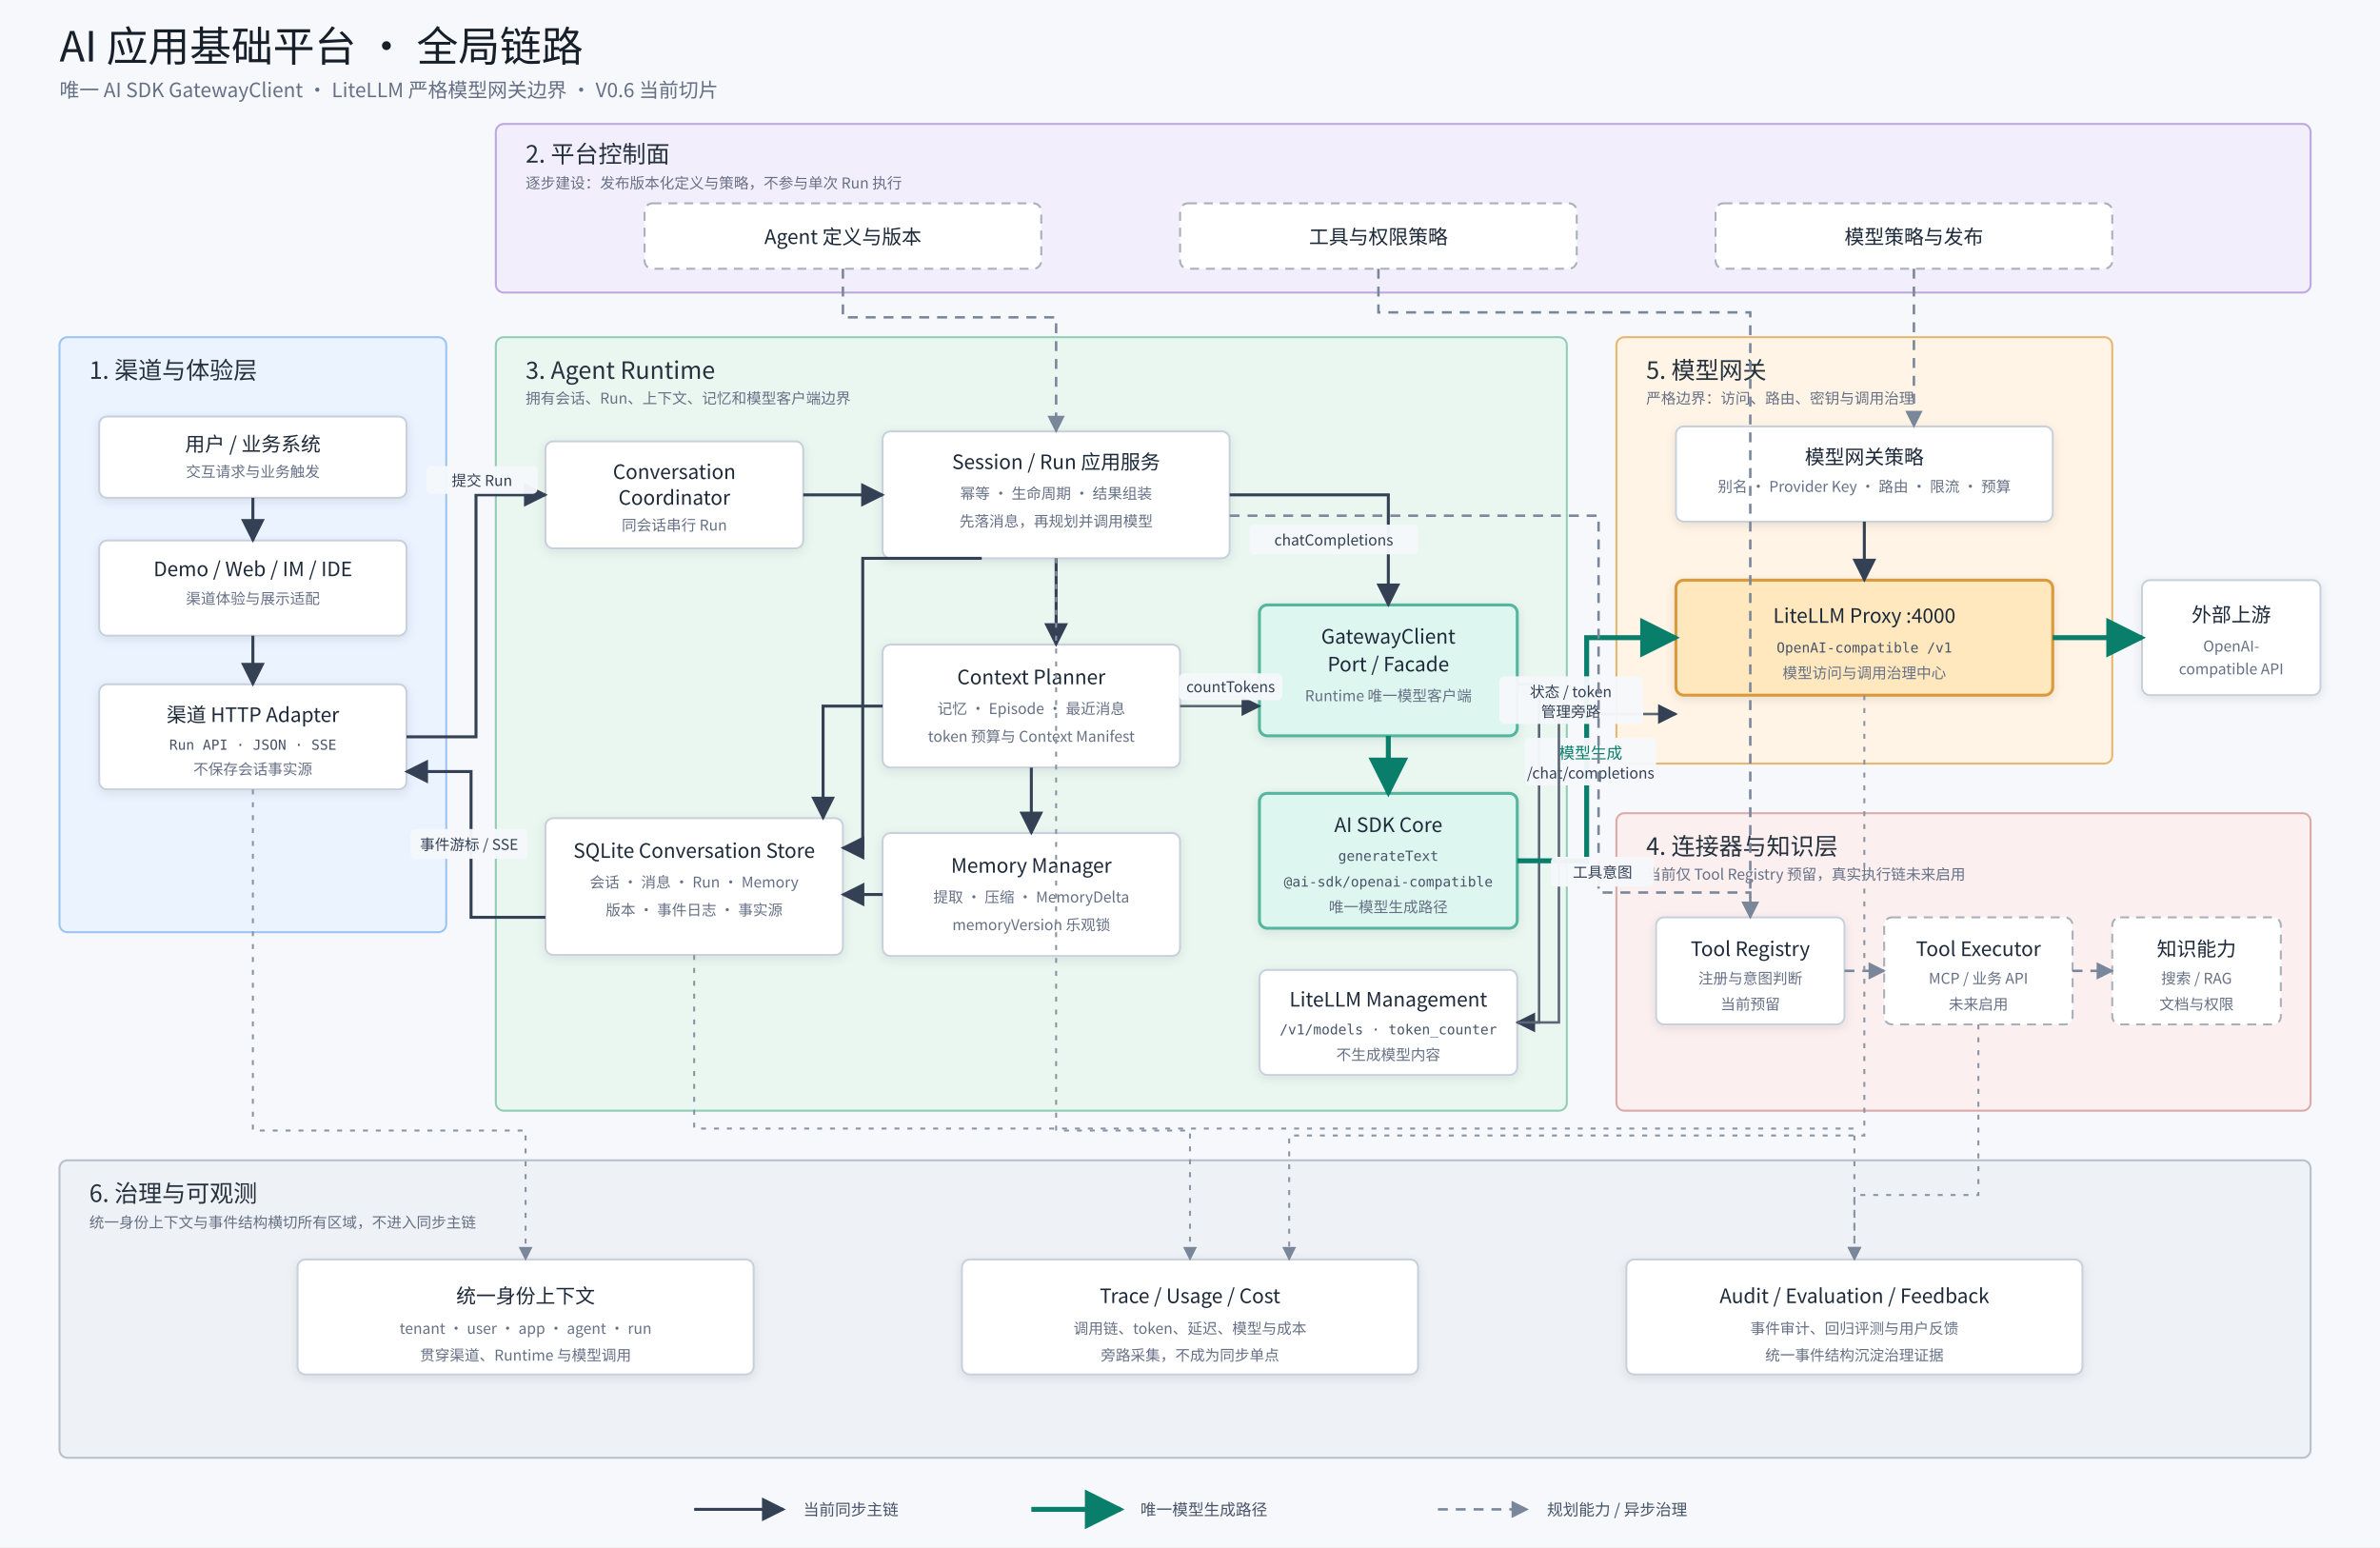
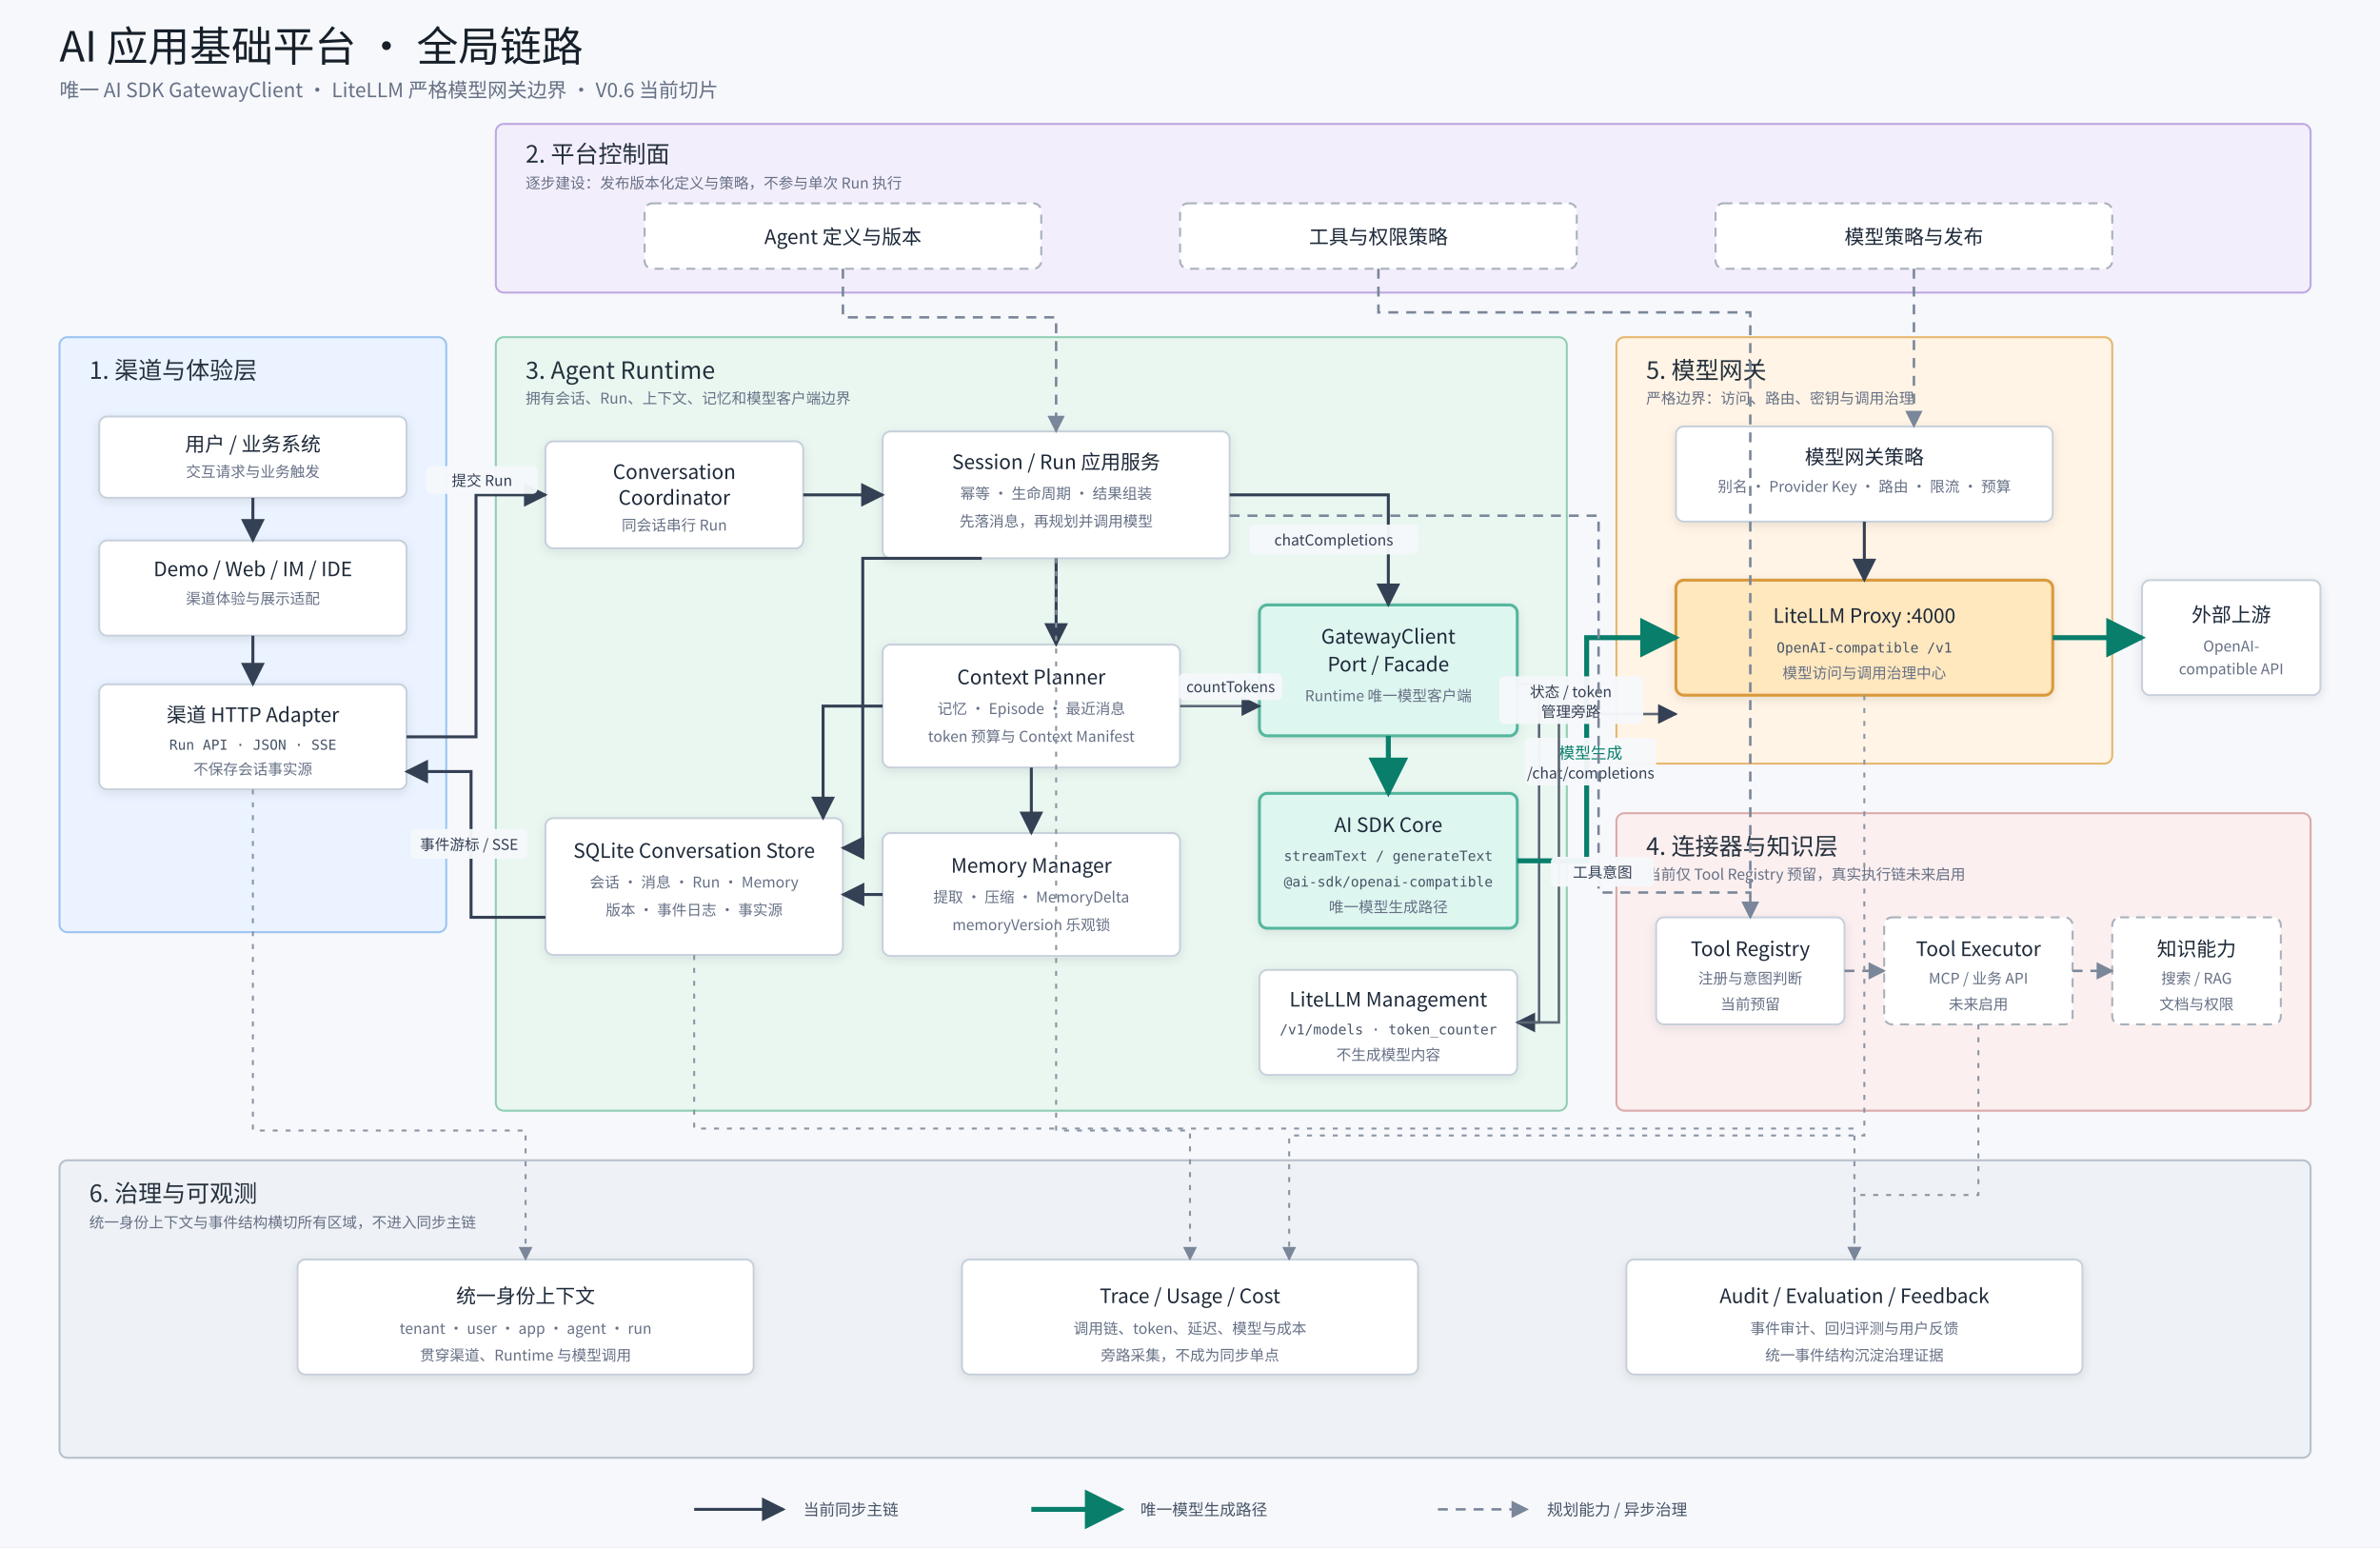
<svg xmlns="http://www.w3.org/2000/svg" width="2400" height="1560" viewBox="0 0 2400 1560" role="img" aria-labelledby="title desc">
  <defs>
    <marker id="arrow" viewBox="0 0 10 10" refX="9" refY="5" markerWidth="8" markerHeight="8" orient="auto-start-reverse">
      <path d="M 0 0 L 10 5 L 0 10 z" fill="#344054" />
    </marker>
    <marker id="arrow-accent" viewBox="0 0 10 10" refX="9" refY="5" markerWidth="8" markerHeight="8" orient="auto-start-reverse">
      <path d="M 0 0 L 10 5 L 0 10 z" fill="#087E6B" />
    </marker>
    <marker id="arrow-muted" viewBox="0 0 10 10" refX="9" refY="5" markerWidth="7" markerHeight="7" orient="auto-start-reverse">
      <path d="M 0 0 L 10 5 L 0 10 z" fill="#7A8699" />
    </marker>
    <filter id="shadow" x="-10%" y="-10%" width="120%" height="130%">
      <feDropShadow dx="0" dy="3" stdDeviation="5" flood-color="#101828" flood-opacity="0.09" />
    </filter>
    <style>
      .canvas { fill: #F6F8FB; }
      .title { font: 500 42px "PingFang SC", "Noto Sans CJK SC", "Microsoft YaHei", sans-serif; fill: #17202A; }
      .subtitle { font: 400 20px "PingFang SC", "Noto Sans CJK SC", "Microsoft YaHei", sans-serif; fill: #667085; }
      .region { stroke-width: 2; rx: 8; }
      .region-channel { fill: #EAF3FF; stroke: #9CC4F2; }
      .region-control { fill: #F3EEFC; stroke: #BEA8E2; }
      .region-runtime { fill: #EAF7F1; stroke: #91CDB5; }
      .region-gateway { fill: #FFF4E5; stroke: #E5B66F; }
      .region-connector { fill: #FBEFEF; stroke: #DBAAAA; }
      .region-governance { fill: #EEF1F5; stroke: #B8C0CC; }
      .region-title { font: 500 24px "PingFang SC", "Noto Sans CJK SC", "Microsoft YaHei", sans-serif; fill: #25313D; }
      .region-note { font: 400 15px "PingFang SC", "Noto Sans CJK SC", "Microsoft YaHei", sans-serif; fill: #667085; }
      .node { fill: #FFFFFF; stroke: #C7D0DB; stroke-width: 2; rx: 8; filter: url(#shadow); }
      .node-accent { fill: #DDF6EF; stroke: #54B69E; stroke-width: 3; rx: 8; filter: url(#shadow); }
      .node-gateway { fill: #FFE7BE; stroke: #D99A3E; stroke-width: 3; rx: 8; filter: url(#shadow); }
      .node-future { fill: #FFFFFF; stroke: #A8B0BC; stroke-width: 2; stroke-dasharray: 9 7; rx: 8; }
      .node-title { font: 500 20px "PingFang SC", "Noto Sans CJK SC", "Microsoft YaHei", sans-serif; fill: #1D2939; text-anchor: middle; }
      .node-subtitle { font: 400 15px "PingFang SC", "Noto Sans CJK SC", "Microsoft YaHei", sans-serif; fill: #667085; text-anchor: middle; }
      .node-code { font: 400 14px "SFMono-Regular", Consolas, monospace; fill: #475467; text-anchor: middle; }
      .edge { fill: none; stroke: #344054; stroke-width: 3; marker-end: url(#arrow); }
      .edge-accent { fill: none; stroke: #087E6B; stroke-width: 5; marker-end: url(#arrow-accent); }
      .edge-management { fill: none; stroke: #5B6675; stroke-width: 2.5; marker-end: url(#arrow); }
      .edge-future { fill: none; stroke: #7A8699; stroke-width: 2.5; stroke-dasharray: 10 8; marker-end: url(#arrow-muted); }
      .edge-observe { fill: none; stroke: #8A94A3; stroke-width: 2; stroke-dasharray: 5 8; marker-end: url(#arrow-muted); }
      .edge-label-bg { fill: #F6F8FB; opacity: 0.96; rx: 5; }
      .edge-label { font: 500 15px "PingFang SC", "Noto Sans CJK SC", "Microsoft YaHei", sans-serif; fill: #344054; text-anchor: middle; }
      .edge-label-accent { font: 500 16px "PingFang SC", "Noto Sans CJK SC", "Microsoft YaHei", sans-serif; fill: #087E6B; text-anchor: middle; }
      .legend { font: 400 16px "PingFang SC", "Noto Sans CJK SC", "Microsoft YaHei", sans-serif; fill: #475467; }
    </style>
  </defs>
  <rect class="canvas" width="2400" height="1560" />
  <text class="title" x="60" y="62">AI 应用基础平台 · 全局链路</text>
  <text class="subtitle" x="60" y="98">唯一 AI SDK GatewayClient · LiteLLM 严格模型网关边界 · V0.6 当前切片</text>
  <rect class="region region-control" x="500" y="125" width="1830" height="170" />
  <text class="region-title" x="530" y="164">2. 平台控制面</text>
  <text class="region-note" x="530" y="190">逐步建设：发布版本化定义与策略，不参与单次 Run 执行</text>
  <rect class="region region-channel" x="60" y="340" width="390" height="600" />
  <text class="region-title" x="90" y="382">1. 渠道与体验层</text>
  <rect class="region region-runtime" x="500" y="340" width="1080" height="780" />
  <text class="region-title" x="530" y="382">3. Agent Runtime</text>
  <text class="region-note" x="530" y="407">拥有会话、Run、上下文、记忆和模型客户端边界</text>
  <rect class="region region-gateway" x="1630" y="340" width="500" height="430" />
  <text class="region-title" x="1660" y="382">5. 模型网关</text>
  <text class="region-note" x="1660" y="407">严格边界：访问、路由、密钥与调用治理</text>
  <rect class="region region-connector" x="1630" y="820" width="700" height="300" />
  <text class="region-title" x="1660" y="862">4. 连接器与知识层</text>
  <text class="region-note" x="1660" y="887">当前仅 Tool Registry 预留，真实执行链未来启用</text>
  <rect class="region region-governance" x="60" y="1170" width="2270" height="300" />
  <text class="region-title" x="90" y="1212">6. 治理与可观测</text>
  <text class="region-note" x="90" y="1238">统一身份上下文与事件结构横切所有区域，不进入同步主链</text>
  <rect class="node-future" x="650" y="205" width="400" height="66" />
  <text class="node-title" x="850" y="246">Agent 定义与版本</text>
  <rect class="node-future" x="1190" y="205" width="400" height="66" />
  <text class="node-title" x="1390" y="246">工具与权限策略</text>
  <rect class="node-future" x="1730" y="205" width="400" height="66" />
  <text class="node-title" x="1930" y="246">模型策略与发布</text>
  <rect class="node" x="100" y="420" width="310" height="82" />
  <text class="node-title" x="255" y="455">用户 / 业务系统</text>
  <text class="node-subtitle" x="255" y="481">交互请求与业务触发</text>
  <rect class="node" x="100" y="545" width="310" height="96" />
  <text class="node-title" x="255" y="581">Demo / Web / IM / IDE</text>
  <text class="node-subtitle" x="255" y="609">渠道体验与展示适配</text>
  <rect class="node" x="100" y="690" width="310" height="106" />
  <text class="node-title" x="255" y="728">渠道 HTTP Adapter</text>
  <text class="node-code" x="255" y="756">Run API · JSON · SSE</text>
  <text class="node-subtitle" x="255" y="781">不保存会话事实源</text>
  <rect class="node" x="550" y="445" width="260" height="108" />
  <text class="node-title" x="680" y="483">Conversation</text>
  <text class="node-title" x="680" y="509">Coordinator</text>
  <text class="node-subtitle" x="680" y="535">同会话串行 Run</text>
  <rect class="node" x="890" y="435" width="350" height="128" />
  <text class="node-title" x="1065" y="473">Session / Run 应用服务</text>
  <text class="node-subtitle" x="1065" y="503">幂等 · 生命周期 · 结果组装</text>
  <text class="node-subtitle" x="1065" y="531">先落消息，再规划并调用模型</text>
  <rect class="node" x="550" y="825" width="300" height="138" />
  <text class="node-title" x="700" y="865">SQLite Conversation Store</text>
  <text class="node-subtitle" x="700" y="895">会话 · 消息 · Run · Memory</text>
  <text class="node-subtitle" x="700" y="923">版本 · 事件日志 · 事实源</text>
  <rect class="node" x="890" y="650" width="300" height="124" />
  <text class="node-title" x="1040" y="690">Context Planner</text>
  <text class="node-subtitle" x="1040" y="720">记忆 · Episode · 最近消息</text>
  <text class="node-subtitle" x="1040" y="748">token 预算与 Context Manifest</text>
  <rect class="node" x="890" y="840" width="300" height="124" />
  <text class="node-title" x="1040" y="880">Memory Manager</text>
  <text class="node-subtitle" x="1040" y="910">提取 · 压缩 · MemoryDelta</text>
  <text class="node-subtitle" x="1040" y="938">memoryVersion 乐观锁</text>
  <rect class="node-accent" x="1270" y="610" width="260" height="132" />
  <text class="node-title" x="1400" y="649">GatewayClient</text>
  <text class="node-title" x="1400" y="677">Port / Facade</text>
  <text class="node-subtitle" x="1400" y="707">Runtime 唯一模型客户端</text>
  <rect class="node-accent" x="1270" y="800" width="260" height="136" />
  <text class="node-title" x="1400" y="839">AI SDK Core</text>
-   <text class="node-code" x="1400" y="868">generateText</text>
+   <text class="node-code" x="1400" y="868">streamText / generateText</text>
  <text class="node-code" x="1400" y="894">@ai-sdk/openai-compatible</text>
  <text class="node-subtitle" x="1400" y="920">唯一模型生成路径</text>
  <rect class="node" x="1270" y="978" width="260" height="106" />
  <text class="node-title" x="1400" y="1015">LiteLLM Management</text>
  <text class="node-code" x="1400" y="1043">/v1/models · token_counter</text>
  <text class="node-subtitle" x="1400" y="1069">不生成模型内容</text>
  <rect class="node" x="1690" y="430" width="380" height="96" />
  <text class="node-title" x="1880" y="468">模型网关策略</text>
  <text class="node-subtitle" x="1880" y="496">别名 · Provider Key · 路由 · 限流 · 预算</text>
  <rect class="node-gateway" x="1690" y="585" width="380" height="116" />
  <text class="node-title" x="1880" y="628">LiteLLM Proxy :4000</text>
  <text class="node-code" x="1880" y="658">OpenAI-compatible /v1</text>
  <text class="node-subtitle" x="1880" y="684">模型访问与调用治理中心</text>
  <rect class="node" x="2160" y="585" width="180" height="116" />
  <text class="node-title" x="2250" y="627">外部上游</text>
  <text class="node-subtitle" x="2250" y="657">OpenAI-</text>
  <text class="node-subtitle" x="2250" y="680">compatible API</text>
  <rect class="node" x="1670" y="925" width="190" height="108" />
  <text class="node-title" x="1765" y="964">Tool Registry</text>
  <text class="node-subtitle" x="1765" y="992">注册与意图判断</text>
  <text class="node-subtitle" x="1765" y="1018">当前预留</text>
  <rect class="node-future" x="1900" y="925" width="190" height="108" />
  <text class="node-title" x="1995" y="964">Tool Executor</text>
  <text class="node-subtitle" x="1995" y="992">MCP / 业务 API</text>
  <text class="node-subtitle" x="1995" y="1018">未来启用</text>
  <rect class="node-future" x="2130" y="925" width="170" height="108" />
  <text class="node-title" x="2215" y="964">知识能力</text>
  <text class="node-subtitle" x="2215" y="992">搜索 / RAG</text>
  <text class="node-subtitle" x="2215" y="1018">文档与权限</text>
  <rect class="node" x="300" y="1270" width="460" height="116" />
  <text class="node-title" x="530" y="1314">统一身份上下文</text>
  <text class="node-subtitle" x="530" y="1345">tenant · user · app · agent · run</text>
  <text class="node-subtitle" x="530" y="1372">贯穿渠道、Runtime 与模型调用</text>
  <rect class="node" x="970" y="1270" width="460" height="116" />
  <text class="node-title" x="1200" y="1314">Trace / Usage / Cost</text>
  <text class="node-subtitle" x="1200" y="1345">调用链、token、延迟、模型与成本</text>
  <text class="node-subtitle" x="1200" y="1372">旁路采集，不成为同步单点</text>
  <rect class="node" x="1640" y="1270" width="460" height="116" />
  <text class="node-title" x="1870" y="1314">Audit / Evaluation / Feedback</text>
  <text class="node-subtitle" x="1870" y="1345">事件审计、回归评测与用户反馈</text>
  <text class="node-subtitle" x="1870" y="1372">统一事件结构沉淀治理证据</text>
  <path class="edge" d="M255 502 V545" />
  <path class="edge" d="M255 641 V690" />
  <path class="edge" d="M410 743 H480 V499 H550" />
  <rect class="edge-label-bg" x="430" y="470" width="112" height="28" />
  <text class="edge-label" x="486" y="490">提交 Run</text>
  <path class="edge" d="M810 499 H890" />
  <path class="edge" d="M1065 563 V650" />
  <path class="edge" d="M990 563 H870 V855 H850" />
  <path class="edge" d="M1040 774 V840" />
  <path class="edge" d="M890 712 H830 V825" />
  <path class="edge" d="M890 902 H850" />
  <path class="edge" d="M1240 499 H1400 V610" />
  <rect class="edge-label-bg" x="1260" y="529" width="170" height="30" />
  <text class="edge-label" x="1345" y="550">chatCompletions</text>
  <path class="edge-management" d="M1190 712 H1270" />
  <rect class="edge-label-bg" x="1189" y="679" width="104" height="27" />
  <text class="edge-label" x="1241" y="698">countTokens</text>
  <path class="edge-accent" d="M1400 742 V800" />
  <path class="edge-management" d="M1530 690 H1552 V1031 H1530" />
  <path class="edge-accent" d="M1530 868 H1600 V643 H1690" />
  <rect class="edge-label-bg" x="1538" y="744" width="132" height="48" />
  <text class="edge-label-accent" x="1604" y="765">模型生成</text>
  <text class="edge-label" x="1604" y="785">/chat/completions</text>
  <path class="edge-management" d="M1530 1031 H1572 V720 H1690" />
  <rect class="edge-label-bg" x="1512" y="682" width="145" height="48" />
  <text class="edge-label" x="1584" y="703">状态 / token</text>
  <text class="edge-label" x="1584" y="723">管理旁路</text>
  <path class="edge" d="M1880 526 V585" />
  <path class="edge-accent" d="M2070 643 H2160" />
  <path class="edge" d="M550 925 H475 V778 H410" />
  <rect class="edge-label-bg" x="414" y="836" width="118" height="30" />
  <text class="edge-label" x="473" y="857">事件游标 / SSE</text>
  <path class="edge-future" d="M1240 520 H1612 V900 H1765 V925" />
  <rect class="edge-label-bg" x="1564" y="864" width="104" height="30" />
  <text class="edge-label" x="1616" y="885">工具意图</text>
  <path class="edge-future" d="M1860 979 H1900" />
  <path class="edge-future" d="M2090 979 H2130" />
  <path class="edge-future" d="M850 271 V320 H1065 V435" />
  <path class="edge-future" d="M1390 271 V315 H1765 V925" />
  <path class="edge-future" d="M1930 271 V430" />
  <path class="edge-observe" d="M255 796 V1140 H530 V1270" />
  <path class="edge-observe" d="M1065 563 V1140 H1200 V1270" />
  <path class="edge-observe" d="M700 963 V1138 H1870 V1270" />
  <path class="edge-observe" d="M1880 701 V1145 H1300 V1270" />
  <path class="edge-observe" d="M1995 1033 V1205 H1870 V1270" />
  <line x1="700" y1="1522" x2="790" y2="1522" stroke="#344054" stroke-width="3" marker-end="url(#arrow)" />
  <text class="legend" x="810" y="1528">当前同步主链</text>
  <line x1="1040" y1="1522" x2="1130" y2="1522" stroke="#087E6B" stroke-width="5" marker-end="url(#arrow-accent)" />
  <text class="legend" x="1150" y="1528">唯一模型生成路径</text>
  <line x1="1450" y1="1522" x2="1540" y2="1522" stroke="#7A8699" stroke-width="2.5" stroke-dasharray="10 8" marker-end="url(#arrow-muted)" />
  <text class="legend" x="1560" y="1528">规划能力 / 异步治理</text>
</svg>
